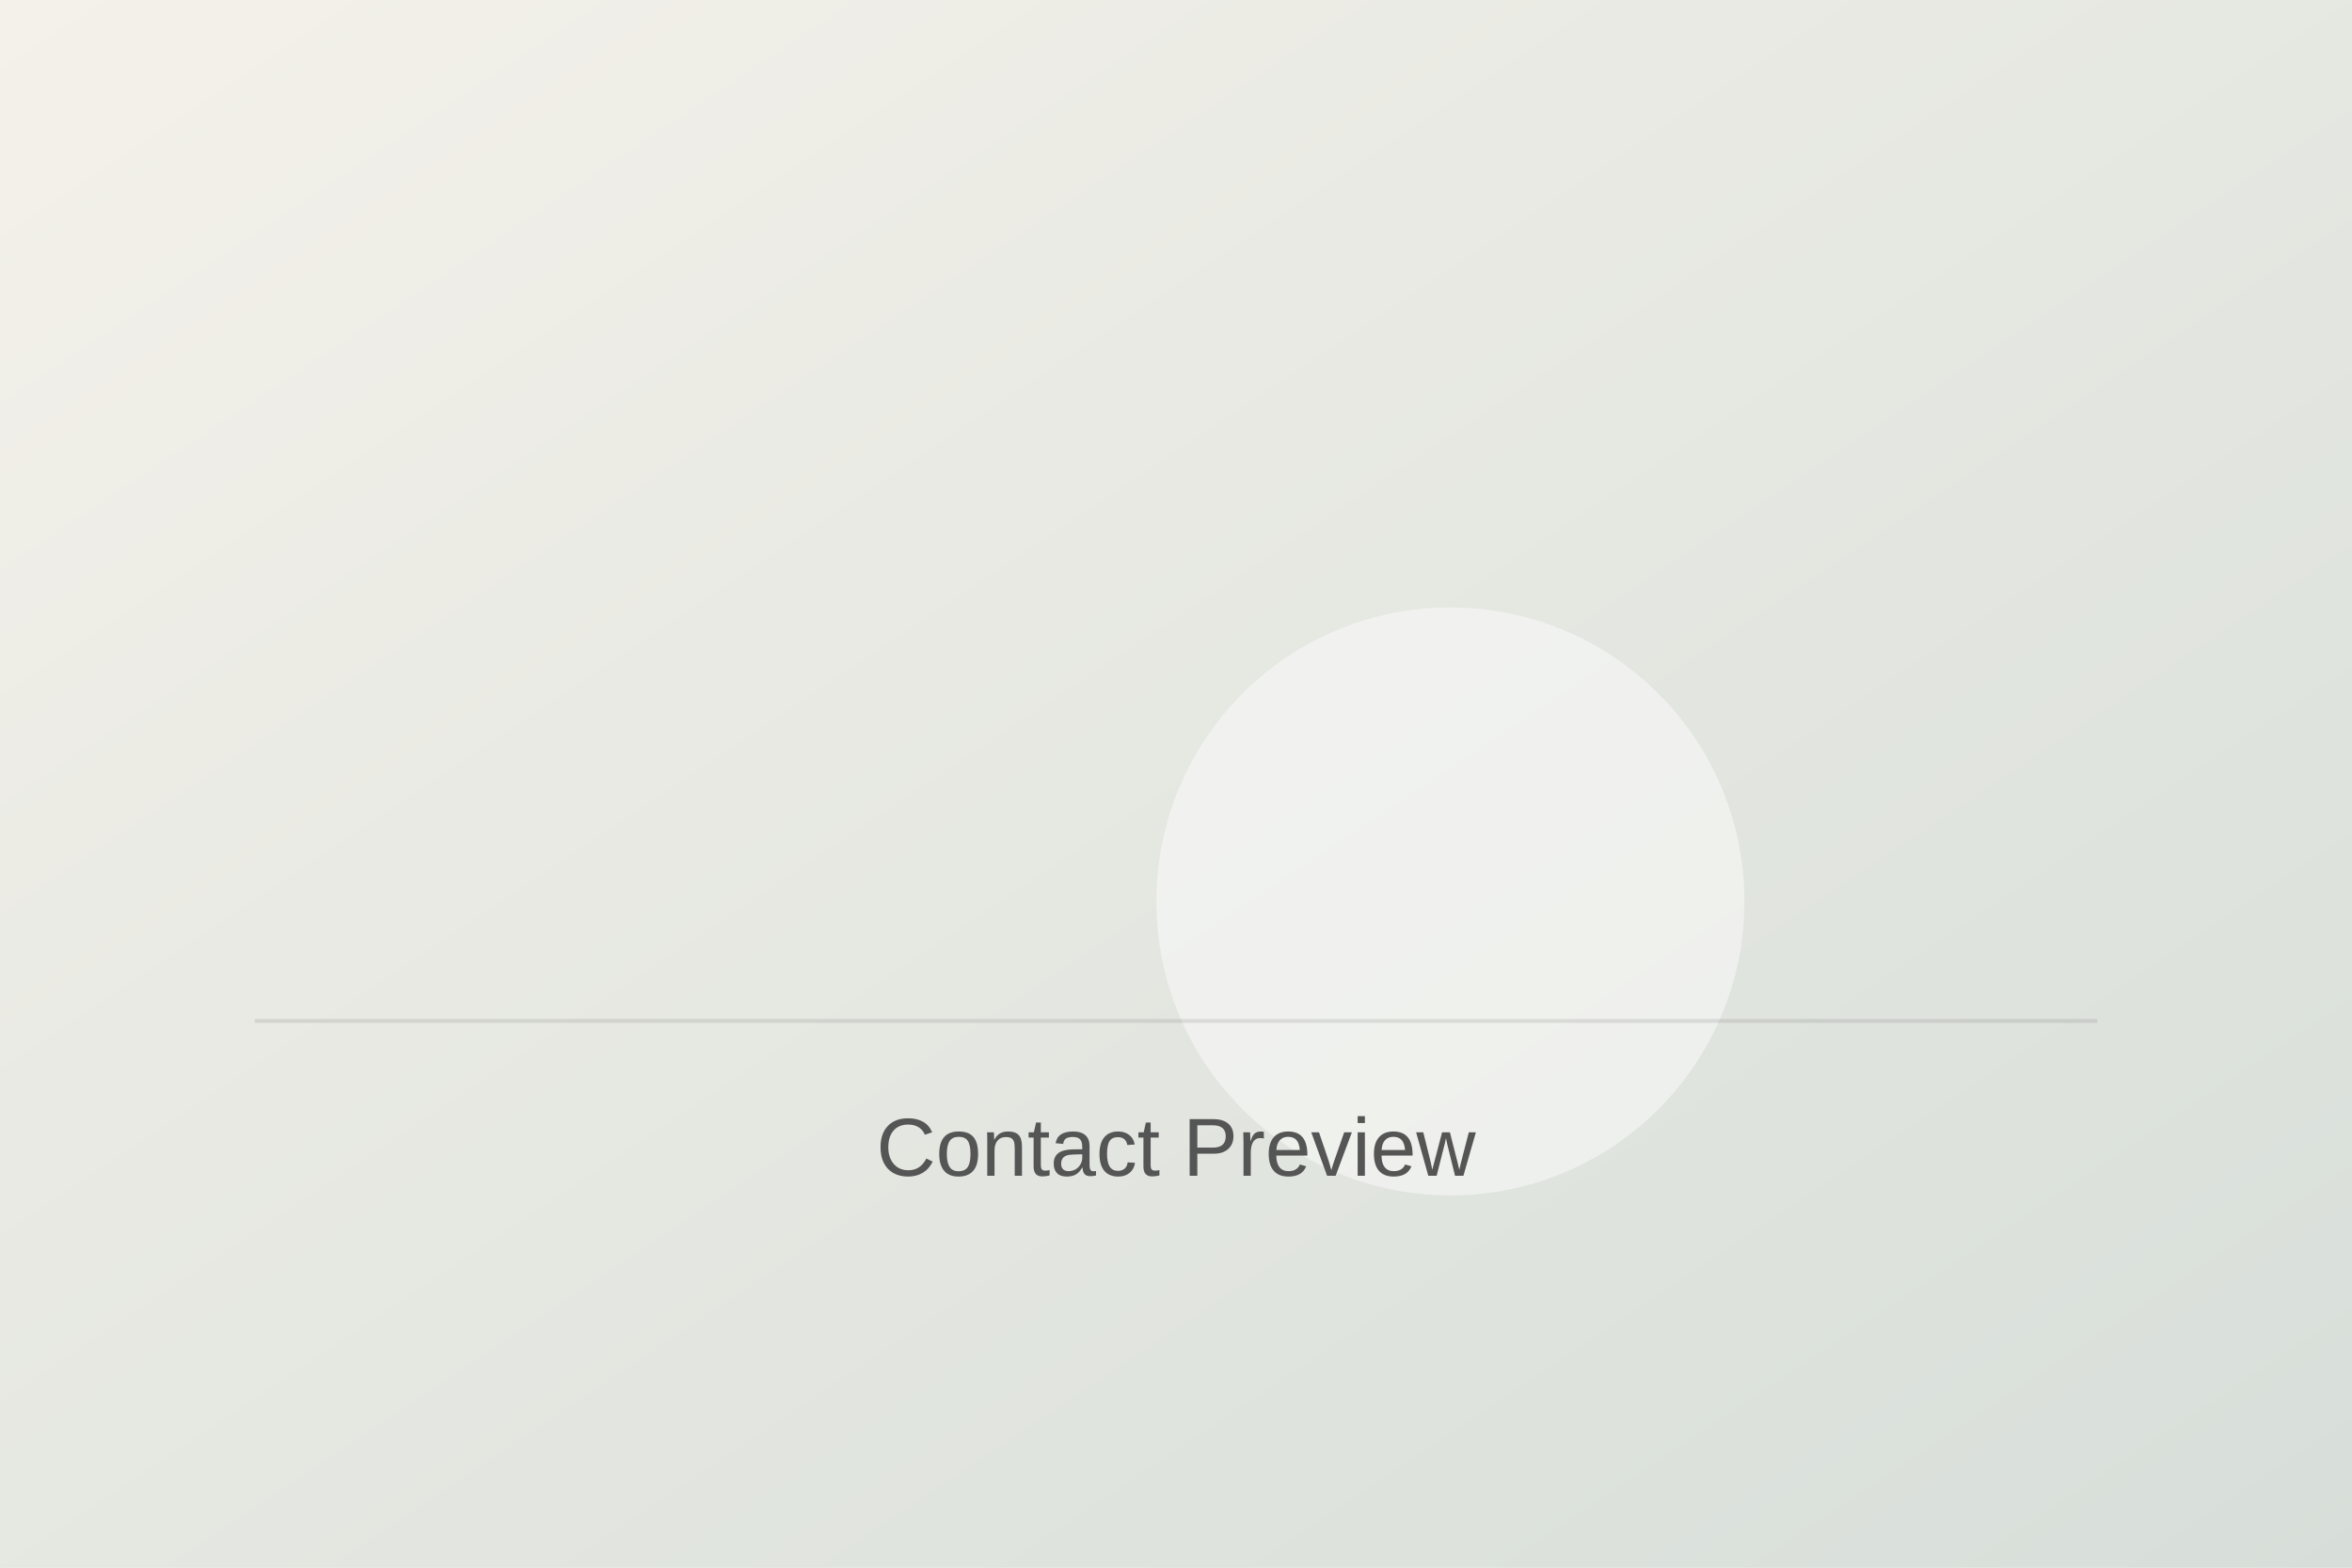
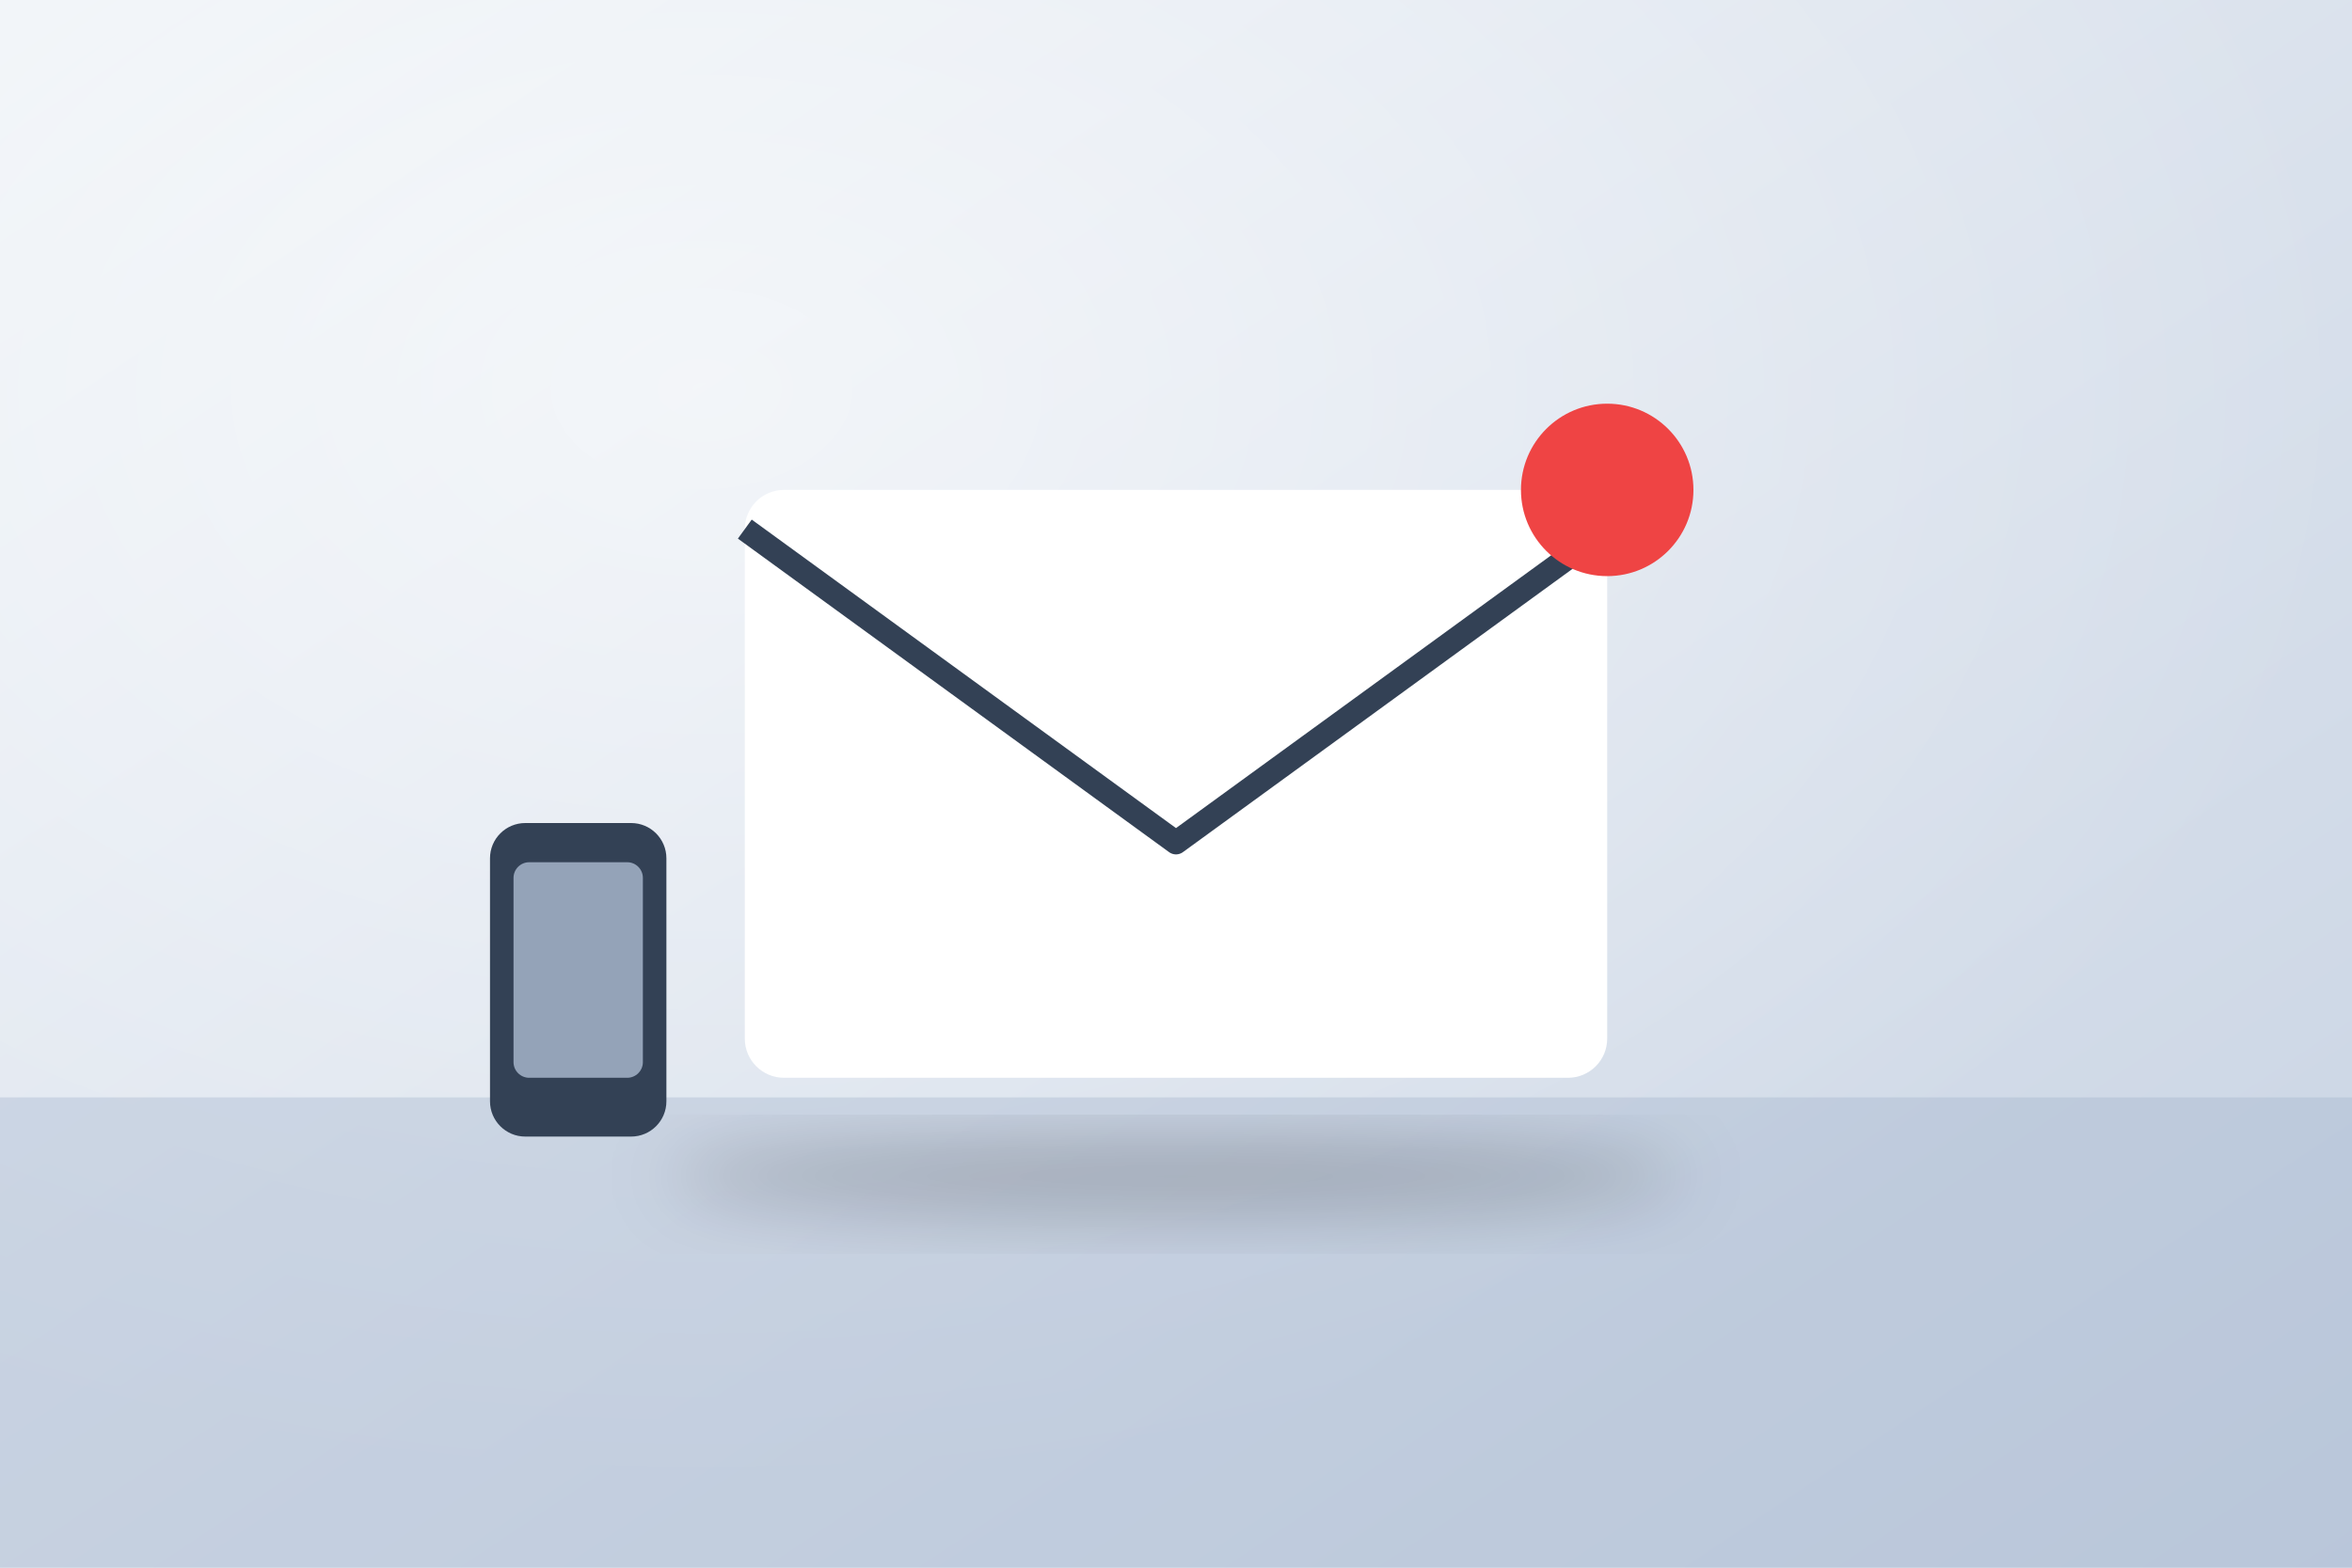
<svg xmlns="http://www.w3.org/2000/svg" viewBox="0 0 1200 800">
  <defs>
-     <linearGradient id="g" x1="0" y1="0" x2="1" y2="1">
-       <stop stop-color="#f4f1ea" />
-       <stop offset="1" stop-color="#d7ded9" />
+     <linearGradient id="b" x1="0" y1="0" x2="1" y2="1">
+       <stop stop-color="#eef2f7" />
+       <stop offset="1" stop-color="#c8d3e3" />
    </linearGradient>
+     <radialGradient id="l" cx=".3" cy=".25" r=".7">
+       <stop stop-color="#fff" stop-opacity=".55" />
+       <stop offset="1" stop-color="#fff" stop-opacity="0" />
+     </radialGradient>
+     <filter id="s" x="-20%" y="-20%" width="140%" height="160%">
+       <feGaussianBlur stdDeviation="18" />
+     </filter>
  </defs>
-   <rect width="1200" height="800" fill="url(#g)" />
-   <circle cx="740" cy="460" r="150" fill="#ffffff" opacity=".45" />
-   <rect x="130" y="520" width="940" height="2" fill="#333" opacity=".12" />
-   <text x="600" y="600" text-anchor="middle" font-family="Arial,sans-serif" font-size="42" fill="#555">Contact Preview</text>
+   <rect width="1200" height="800" fill="url(#b)" />
+   <rect width="1200" height="800" fill="url(#l)" />
+   <rect y="560" width="1200" height="240" fill="#9fb0c8" opacity=".35" />
+   <ellipse cx="600" cy="600" rx="260" ry="22" fill="#000" opacity=".18" filter="url(#s)" />
+   <rect x="380" y="250" width="440" height="300" rx="20" fill="#fff" />
+   <path d="M380 270l220 160 220-160" fill="none" stroke="#334155" stroke-width="12" stroke-linejoin="round" />
+   <circle cx="820" cy="250" r="44" fill="#ef4444" />
+   <rect x="250" y="420" width="90" height="160" rx="18" fill="#334155" />
+   <rect x="262" y="440" width="66" height="110" rx="8" fill="#94a3b8" />
</svg>
